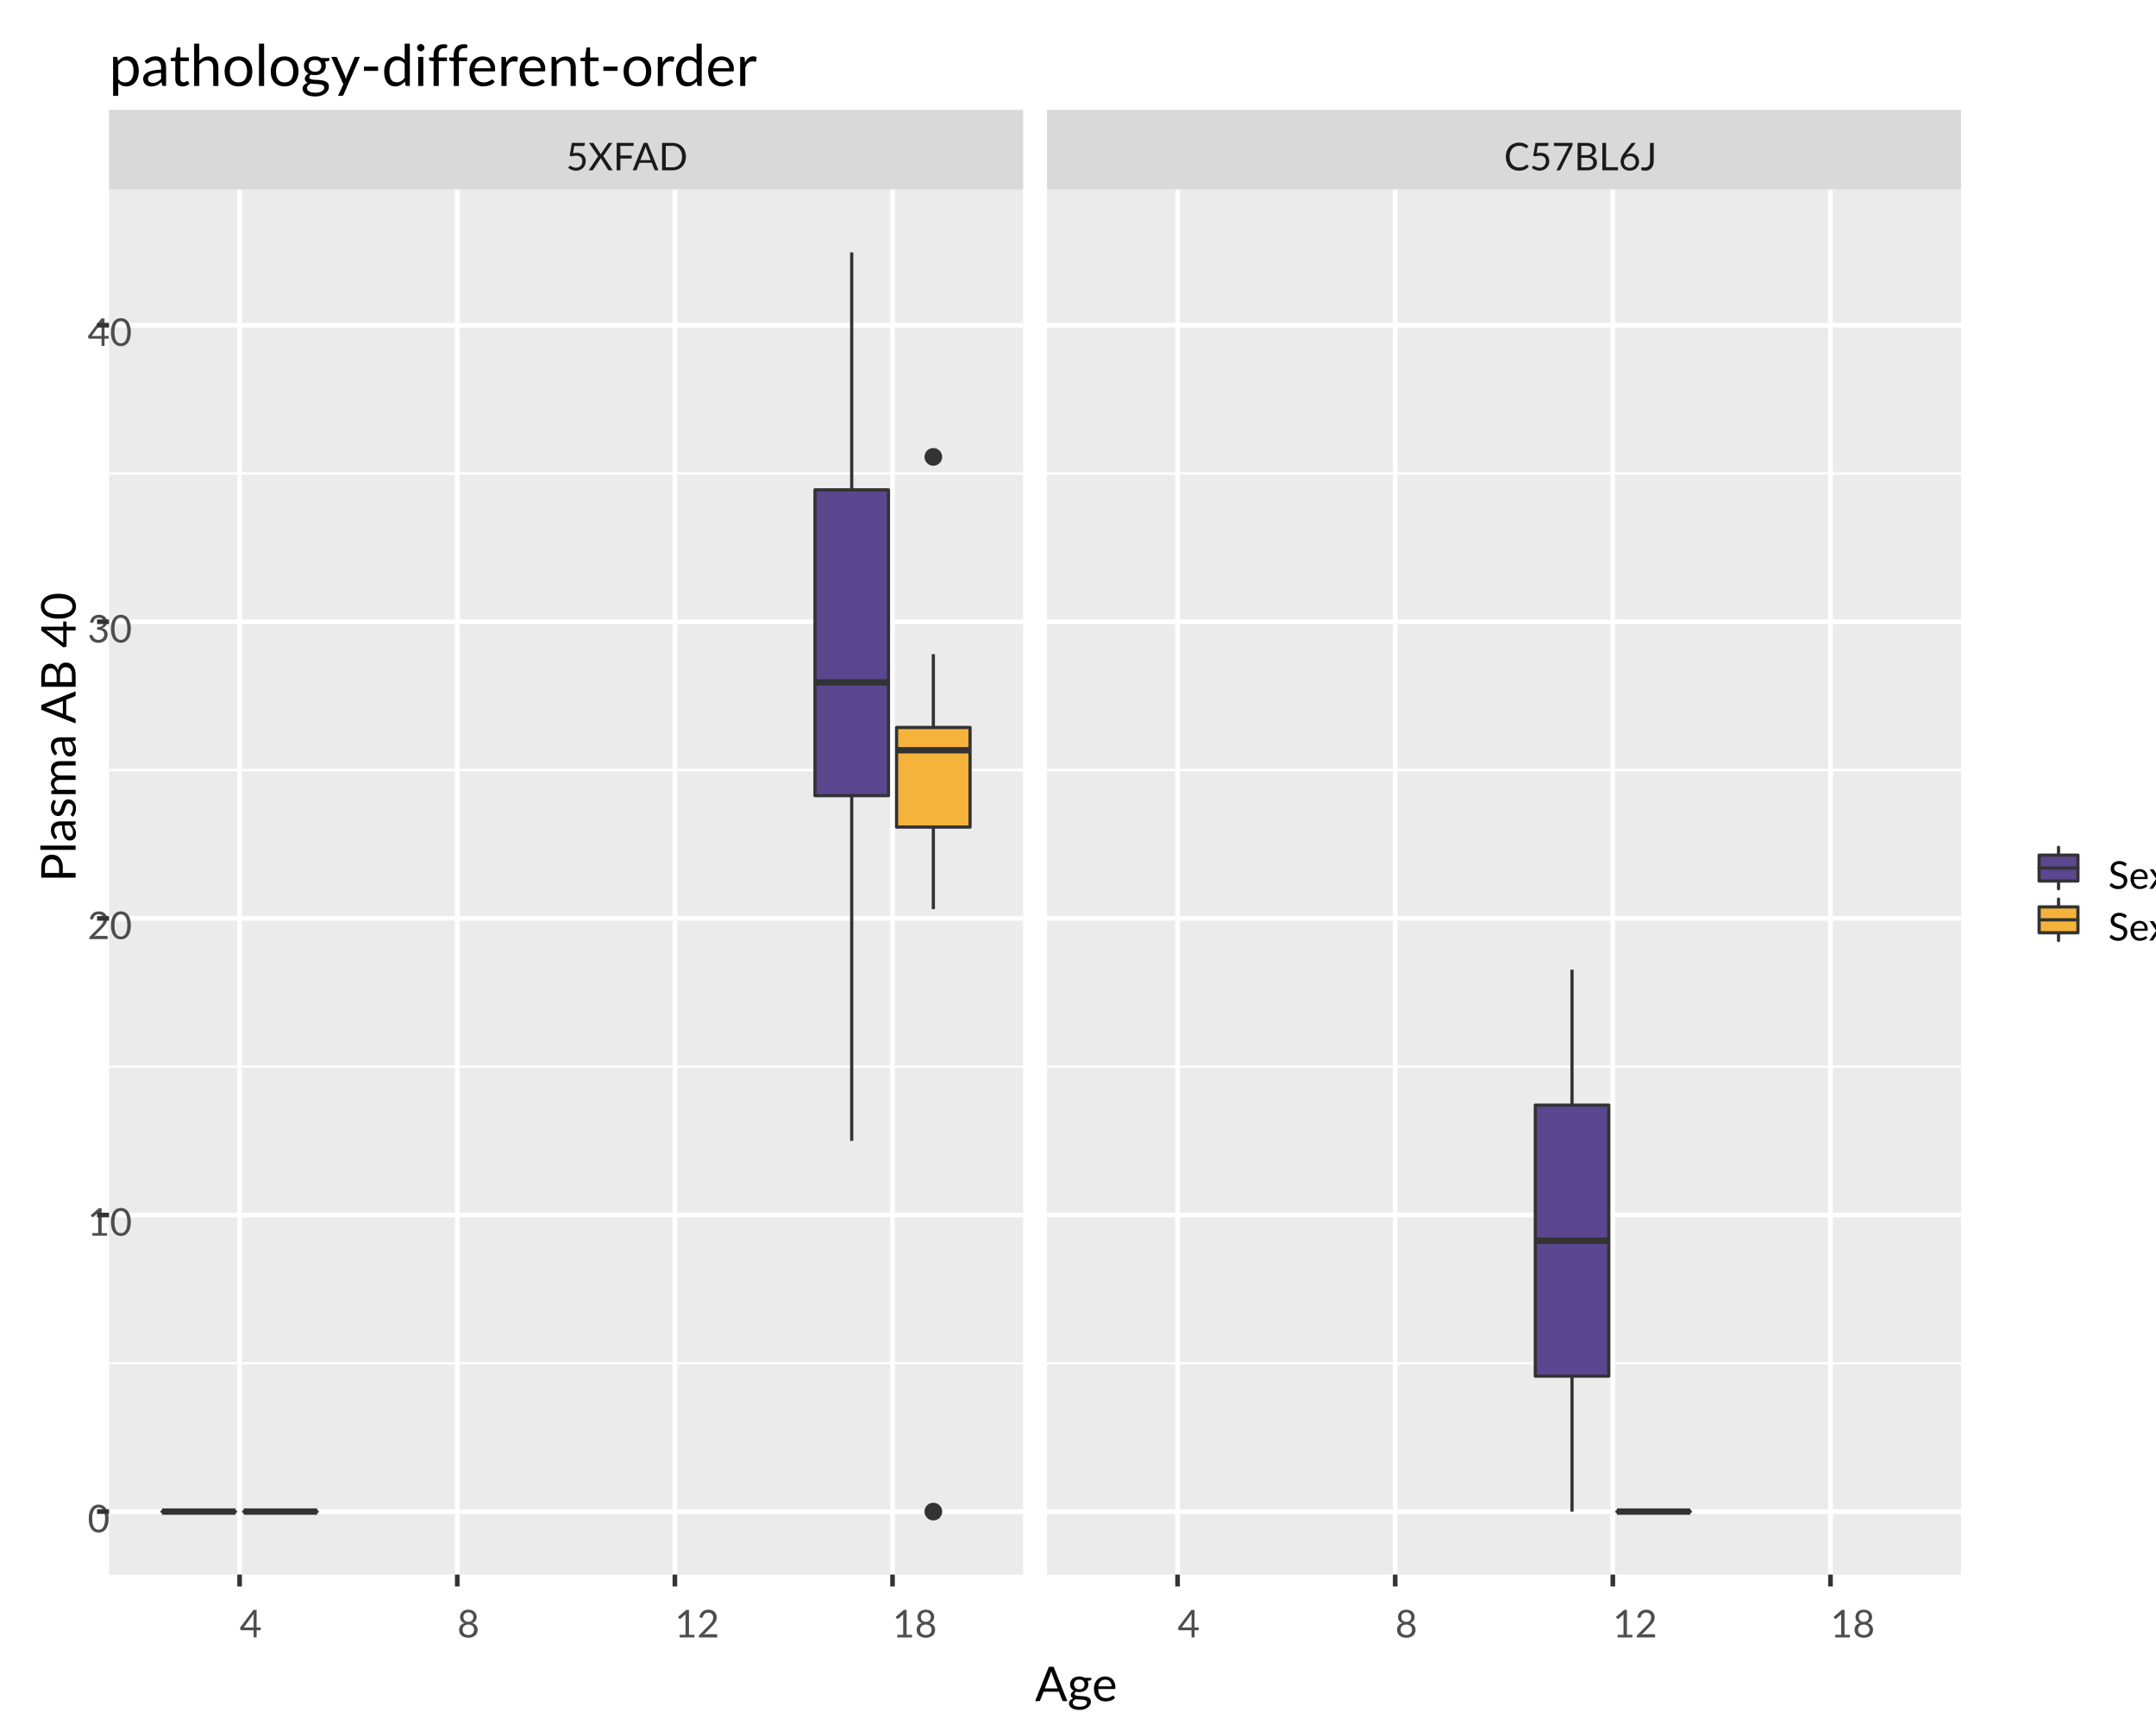
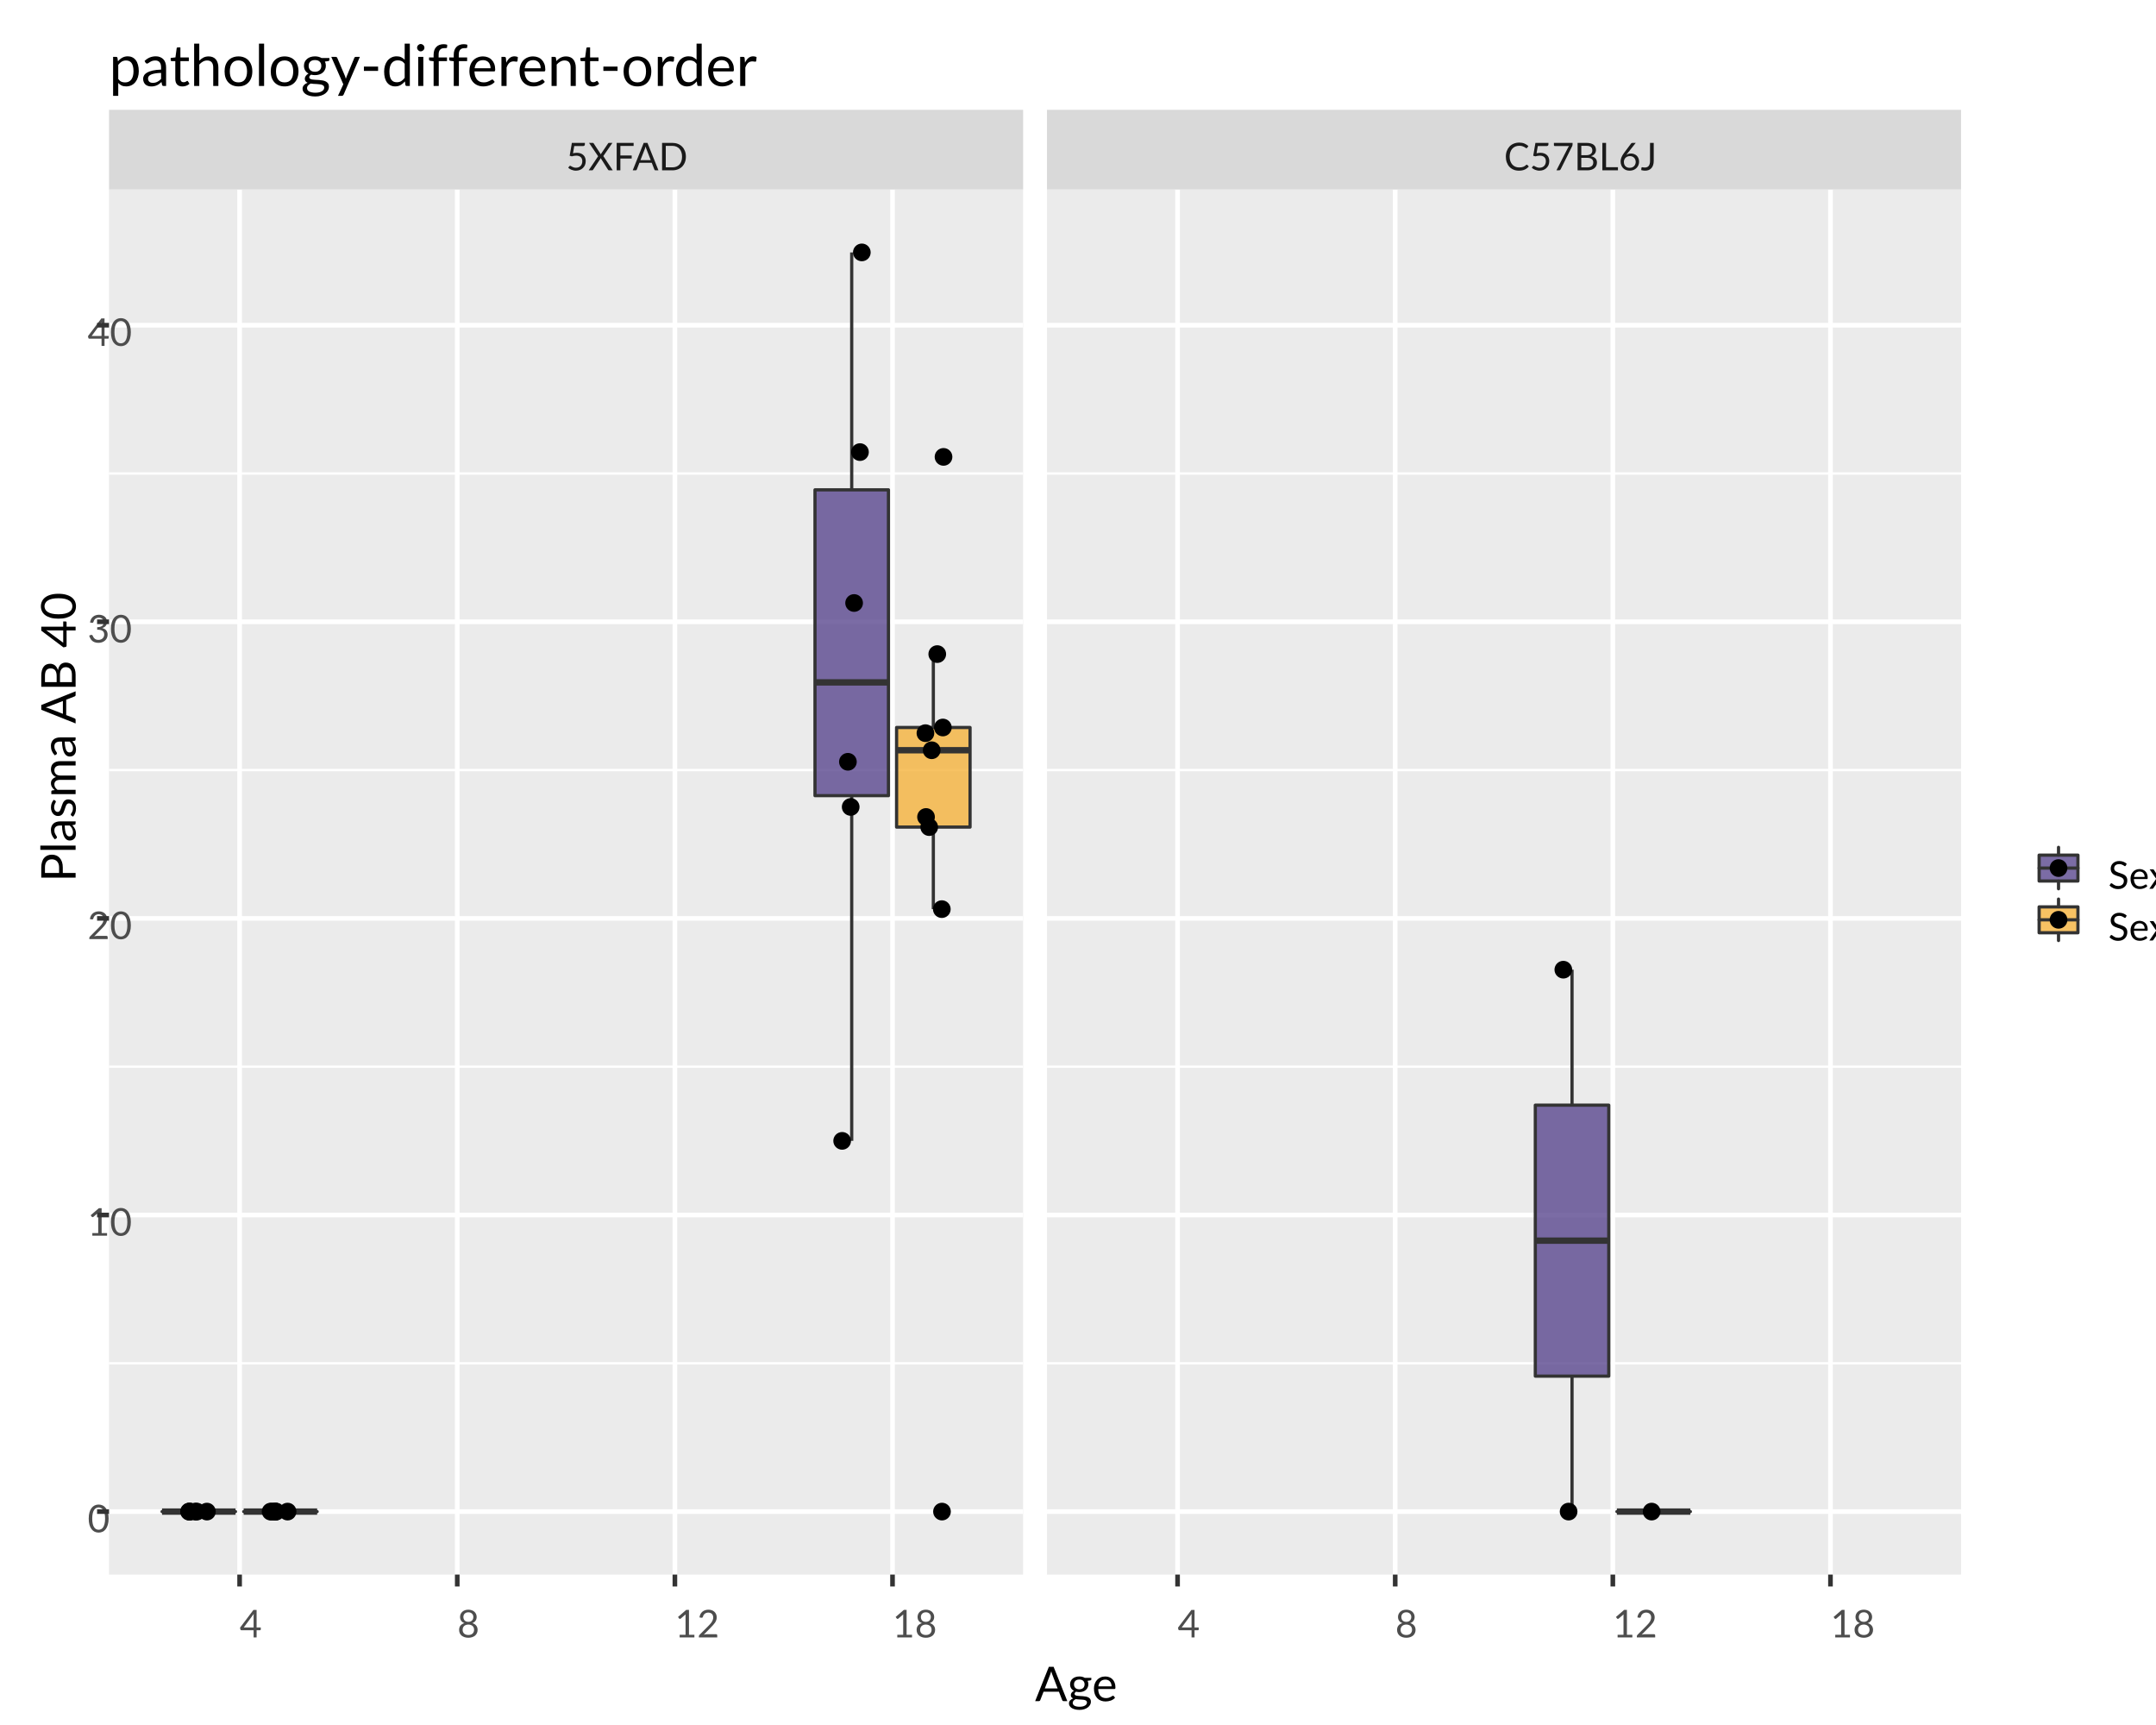
<svg xmlns="http://www.w3.org/2000/svg" viewBox="0 0 720.00 576.00">
  <defs>
    <style type="text/css">
    line, polyline, polygon, path, rect, circle {
      fill: none;
      stroke: #000000;
      stroke-linecap: round;
      stroke-linejoin: round;
      stroke-miterlimit: 10.00;
    }
  </style>
  </defs>
  <rect width="100%" height="100%" style="stroke: none; fill: #FFFFFF;" />
  <rect x="0.00" y="0.00" width="720.00" height="576.00" style="stroke-width: 1.55; stroke: #FFFFFF; fill: #FFFFFF;" />
  <defs>
    <clipPath id="cpMzYuNDF8MzQxLjY3fDUyNS43N3w2My4yNQ==">
      <rect x="36.41" y="63.25" width="305.26" height="462.52" />
    </clipPath>
  </defs>
  <rect x="36.41" y="63.25" width="305.26" height="462.52" style="stroke-width: 1.55; stroke: none; fill: #EBEBEB;" clip-path="url(#cpMzYuNDF8MzQxLjY3fDUyNS43N3w2My4yNQ==)" />
  <polyline points="36.41,455.22 341.67,455.22 " style="stroke-width: 0.78; stroke: #FFFFFF; stroke-linecap: butt;" clip-path="url(#cpMzYuNDF8MzQxLjY3fDUyNS43N3w2My4yNQ==)" />
  <polyline points="36.41,356.18 341.67,356.18 " style="stroke-width: 0.78; stroke: #FFFFFF; stroke-linecap: butt;" clip-path="url(#cpMzYuNDF8MzQxLjY3fDUyNS43N3w2My4yNQ==)" />
  <polyline points="36.41,257.14 341.67,257.14 " style="stroke-width: 0.78; stroke: #FFFFFF; stroke-linecap: butt;" clip-path="url(#cpMzYuNDF8MzQxLjY3fDUyNS43N3w2My4yNQ==)" />
  <polyline points="36.41,158.10 341.67,158.10 " style="stroke-width: 0.78; stroke: #FFFFFF; stroke-linecap: butt;" clip-path="url(#cpMzYuNDF8MzQxLjY3fDUyNS43N3w2My4yNQ==)" />
  <polyline points="36.41,504.74 341.67,504.74 " style="stroke-width: 1.55; stroke: #FFFFFF; stroke-linecap: butt;" clip-path="url(#cpMzYuNDF8MzQxLjY3fDUyNS43N3w2My4yNQ==)" />
  <polyline points="36.41,405.70 341.67,405.70 " style="stroke-width: 1.55; stroke: #FFFFFF; stroke-linecap: butt;" clip-path="url(#cpMzYuNDF8MzQxLjY3fDUyNS43N3w2My4yNQ==)" />
  <polyline points="36.41,306.66 341.67,306.66 " style="stroke-width: 1.55; stroke: #FFFFFF; stroke-linecap: butt;" clip-path="url(#cpMzYuNDF8MzQxLjY3fDUyNS43N3w2My4yNQ==)" />
  <polyline points="36.41,207.62 341.67,207.62 " style="stroke-width: 1.55; stroke: #FFFFFF; stroke-linecap: butt;" clip-path="url(#cpMzYuNDF8MzQxLjY3fDUyNS43N3w2My4yNQ==)" />
  <polyline points="36.41,108.58 341.67,108.58 " style="stroke-width: 1.55; stroke: #FFFFFF; stroke-linecap: butt;" clip-path="url(#cpMzYuNDF8MzQxLjY3fDUyNS43N3w2My4yNQ==)" />
  <polyline points="80.02,525.77 80.02,63.25 " style="stroke-width: 1.55; stroke: #FFFFFF; stroke-linecap: butt;" clip-path="url(#cpMzYuNDF8MzQxLjY3fDUyNS43N3w2My4yNQ==)" />
  <polyline points="152.70,525.77 152.70,63.25 " style="stroke-width: 1.55; stroke: #FFFFFF; stroke-linecap: butt;" clip-path="url(#cpMzYuNDF8MzQxLjY3fDUyNS43N3w2My4yNQ==)" />
  <polyline points="225.38,525.77 225.38,63.25 " style="stroke-width: 1.55; stroke: #FFFFFF; stroke-linecap: butt;" clip-path="url(#cpMzYuNDF8MzQxLjY3fDUyNS43N3w2My4yNQ==)" />
  <polyline points="298.06,525.77 298.06,63.25 " style="stroke-width: 1.55; stroke: #FFFFFF; stroke-linecap: butt;" clip-path="url(#cpMzYuNDF8MzQxLjY3fDUyNS43N3w2My4yNQ==)" />
  <line x1="66.39" y1="504.74" x2="66.39" y2="504.74" style="stroke-width: 1.07; stroke: #333333; stroke-linecap: butt;" clip-path="url(#cpMzYuNDF8MzQxLjY3fDUyNS43N3w2My4yNQ==)" />
  <line x1="66.39" y1="504.74" x2="66.39" y2="504.74" style="stroke-width: 1.07; stroke: #333333; stroke-linecap: butt;" clip-path="url(#cpMzYuNDF8MzQxLjY3fDUyNS43N3w2My4yNQ==)" />
-   <polygon points="54.12,504.74 54.12,504.74 78.65,504.74 78.65,504.74 54.12,504.74 " style="stroke-width: 1.07; stroke: #333333; fill: #5A478F;" clip-path="url(#cpMzYuNDF8MzQxLjY3fDUyNS43N3w2My4yNQ==)" />
+   <polygon points="54.12,504.74 54.12,504.74 78.65,504.74 78.65,504.74 54.12,504.74 " style="stroke-width: 1.07; stroke: #333333; fill: #5A478F; fill-opacity: 0.80;" clip-path="url(#cpMzYuNDF8MzQxLjY3fDUyNS43N3w2My4yNQ==)" />
  <line x1="54.12" y1="504.74" x2="78.65" y2="504.74" style="stroke-width: 2.13; stroke: #333333; stroke-linecap: butt;" clip-path="url(#cpMzYuNDF8MzQxLjY3fDUyNS43N3w2My4yNQ==)" />
  <line x1="93.64" y1="504.74" x2="93.64" y2="504.74" style="stroke-width: 1.07; stroke: #333333; stroke-linecap: butt;" clip-path="url(#cpMzYuNDF8MzQxLjY3fDUyNS43N3w2My4yNQ==)" />
  <line x1="93.64" y1="504.74" x2="93.64" y2="504.74" style="stroke-width: 1.07; stroke: #333333; stroke-linecap: butt;" clip-path="url(#cpMzYuNDF8MzQxLjY3fDUyNS43N3w2My4yNQ==)" />
-   <polygon points="81.38,504.74 81.38,504.74 105.91,504.74 105.91,504.74 81.38,504.74 " style="stroke-width: 1.07; stroke: #333333; fill: #F5B33C;" clip-path="url(#cpMzYuNDF8MzQxLjY3fDUyNS43N3w2My4yNQ==)" />
+   <polygon points="81.38,504.74 81.38,504.74 105.91,504.74 105.91,504.74 81.38,504.74 " style="stroke-width: 1.07; stroke: #333333; fill: #F5B33C; fill-opacity: 0.80;" clip-path="url(#cpMzYuNDF8MzQxLjY3fDUyNS43N3w2My4yNQ==)" />
  <line x1="81.38" y1="504.74" x2="105.91" y2="504.74" style="stroke-width: 2.13; stroke: #333333; stroke-linecap: butt;" clip-path="url(#cpMzYuNDF8MzQxLjY3fDUyNS43N3w2My4yNQ==)" />
  <line x1="284.43" y1="163.56" x2="284.43" y2="84.28" style="stroke-width: 1.07; stroke: #333333; stroke-linecap: butt;" clip-path="url(#cpMzYuNDF8MzQxLjY3fDUyNS43N3w2My4yNQ==)" />
  <line x1="284.43" y1="265.68" x2="284.43" y2="380.95" style="stroke-width: 1.07; stroke: #333333; stroke-linecap: butt;" clip-path="url(#cpMzYuNDF8MzQxLjY3fDUyNS43N3w2My4yNQ==)" />
-   <polygon points="272.17,163.56 272.17,265.68 296.70,265.68 296.70,163.56 272.17,163.56 " style="stroke-width: 1.07; stroke: #333333; fill: #5A478F;" clip-path="url(#cpMzYuNDF8MzQxLjY3fDUyNS43N3w2My4yNQ==)" />
+   <polygon points="272.17,163.56 272.17,265.68 296.70,265.68 296.70,163.56 272.17,163.56 " style="stroke-width: 1.07; stroke: #333333; fill: #5A478F; fill-opacity: 0.80;" clip-path="url(#cpMzYuNDF8MzQxLjY3fDUyNS43N3w2My4yNQ==)" />
  <line x1="272.17" y1="227.86" x2="296.70" y2="227.86" style="stroke-width: 2.13; stroke: #333333; stroke-linecap: butt;" clip-path="url(#cpMzYuNDF8MzQxLjY3fDUyNS43N3w2My4yNQ==)" />
-   <circle cx="311.69" cy="504.74" r="1.95pt" style="stroke-width: 0.71; stroke: #333333; fill: #333333;" clip-path="url(#cpMzYuNDF8MzQxLjY3fDUyNS43N3w2My4yNQ==)" />
-   <circle cx="311.69" cy="152.56" r="1.95pt" style="stroke-width: 0.71; stroke: #333333; fill: #333333;" clip-path="url(#cpMzYuNDF8MzQxLjY3fDUyNS43N3w2My4yNQ==)" />
  <line x1="311.69" y1="242.92" x2="311.69" y2="218.41" style="stroke-width: 1.07; stroke: #333333; stroke-linecap: butt;" clip-path="url(#cpMzYuNDF8MzQxLjY3fDUyNS43N3w2My4yNQ==)" />
  <line x1="311.69" y1="276.18" x2="311.69" y2="303.57" style="stroke-width: 1.07; stroke: #333333; stroke-linecap: butt;" clip-path="url(#cpMzYuNDF8MzQxLjY3fDUyNS43N3w2My4yNQ==)" />
-   <polygon points="299.42,242.92 299.42,276.18 323.95,276.18 323.95,242.92 299.42,242.92 " style="stroke-width: 1.07; stroke: #333333; fill: #F5B33C;" clip-path="url(#cpMzYuNDF8MzQxLjY3fDUyNS43N3w2My4yNQ==)" />
+   <polygon points="299.42,242.92 299.42,276.18 323.95,276.18 323.95,242.92 299.42,242.92 " style="stroke-width: 1.07; stroke: #333333; fill: #F5B33C; fill-opacity: 0.80;" clip-path="url(#cpMzYuNDF8MzQxLjY3fDUyNS43N3w2My4yNQ==)" />
  <line x1="299.42" y1="250.52" x2="323.95" y2="250.52" style="stroke-width: 2.13; stroke: #333333; stroke-linecap: butt;" clip-path="url(#cpMzYuNDF8MzQxLjY3fDUyNS43N3w2My4yNQ==)" />
+   <circle cx="65.25" cy="504.74" r="1.95pt" style="stroke-width: 0.71; fill: #000000;" clip-path="url(#cpMzYuNDF8MzQxLjY3fDUyNS43N3w2My4yNQ==)" />
+   <circle cx="63.49" cy="504.74" r="1.95pt" style="stroke-width: 0.71; fill: #000000;" clip-path="url(#cpMzYuNDF8MzQxLjY3fDUyNS43N3w2My4yNQ==)" />
+   <circle cx="65.72" cy="504.74" r="1.95pt" style="stroke-width: 0.71; fill: #000000;" clip-path="url(#cpMzYuNDF8MzQxLjY3fDUyNS43N3w2My4yNQ==)" />
+   <circle cx="69.10" cy="504.74" r="1.95pt" style="stroke-width: 0.71; fill: #000000;" clip-path="url(#cpMzYuNDF8MzQxLjY3fDUyNS43N3w2My4yNQ==)" />
+   <circle cx="63.23" cy="504.74" r="1.95pt" style="stroke-width: 0.71; fill: #000000;" clip-path="url(#cpMzYuNDF8MzQxLjY3fDUyNS43N3w2My4yNQ==)" />
+   <circle cx="63.14" cy="504.74" r="1.95pt" style="stroke-width: 0.71; fill: #000000;" clip-path="url(#cpMzYuNDF8MzQxLjY3fDUyNS43N3w2My4yNQ==)" />
+   <circle cx="96.04" cy="504.74" r="1.95pt" style="stroke-width: 0.71; fill: #000000;" clip-path="url(#cpMzYuNDF8MzQxLjY3fDUyNS43N3w2My4yNQ==)" />
+   <circle cx="92.20" cy="504.74" r="1.95pt" style="stroke-width: 0.71; fill: #000000;" clip-path="url(#cpMzYuNDF8MzQxLjY3fDUyNS43N3w2My4yNQ==)" />
+   <circle cx="91.94" cy="504.74" r="1.95pt" style="stroke-width: 0.71; fill: #000000;" clip-path="url(#cpMzYuNDF8MzQxLjY3fDUyNS43N3w2My4yNQ==)" />
+   <circle cx="90.78" cy="504.74" r="1.95pt" style="stroke-width: 0.71; fill: #000000;" clip-path="url(#cpMzYuNDF8MzQxLjY3fDUyNS43N3w2My4yNQ==)" />
+   <circle cx="91.89" cy="504.74" r="1.95pt" style="stroke-width: 0.71; fill: #000000;" clip-path="url(#cpMzYuNDF8MzQxLjY3fDUyNS43N3w2My4yNQ==)" />
+   <circle cx="90.37" cy="504.74" r="1.95pt" style="stroke-width: 0.71; fill: #000000;" clip-path="url(#cpMzYuNDF8MzQxLjY3fDUyNS43N3w2My4yNQ==)" />
+   <circle cx="310.31" cy="276.18" r="1.95pt" style="stroke-width: 0.71; fill: #000000;" clip-path="url(#cpMzYuNDF8MzQxLjY3fDUyNS43N3w2My4yNQ==)" />
+   <circle cx="314.58" cy="504.74" r="1.95pt" style="stroke-width: 0.71; fill: #000000;" clip-path="url(#cpMzYuNDF8MzQxLjY3fDUyNS43N3w2My4yNQ==)" />
+   <circle cx="314.87" cy="242.92" r="1.95pt" style="stroke-width: 0.71; fill: #000000;" clip-path="url(#cpMzYuNDF8MzQxLjY3fDUyNS43N3w2My4yNQ==)" />
+   <circle cx="311.14" cy="250.52" r="1.95pt" style="stroke-width: 0.71; fill: #000000;" clip-path="url(#cpMzYuNDF8MzQxLjY3fDUyNS43N3w2My4yNQ==)" />
+   <circle cx="309.25" cy="272.80" r="1.95pt" style="stroke-width: 0.71; fill: #000000;" clip-path="url(#cpMzYuNDF8MzQxLjY3fDUyNS43N3w2My4yNQ==)" />
+   <circle cx="309.05" cy="244.81" r="1.95pt" style="stroke-width: 0.71; fill: #000000;" clip-path="url(#cpMzYuNDF8MzQxLjY3fDUyNS43N3w2My4yNQ==)" />
+   <circle cx="314.52" cy="303.57" r="1.95pt" style="stroke-width: 0.71; fill: #000000;" clip-path="url(#cpMzYuNDF8MzQxLjY3fDUyNS43N3w2My4yNQ==)" />
+   <circle cx="313.00" cy="218.41" r="1.95pt" style="stroke-width: 0.71; fill: #000000;" clip-path="url(#cpMzYuNDF8MzQxLjY3fDUyNS43N3w2My4yNQ==)" />
+   <circle cx="315.09" cy="152.56" r="1.95pt" style="stroke-width: 0.71; fill: #000000;" clip-path="url(#cpMzYuNDF8MzQxLjY3fDUyNS43N3w2My4yNQ==)" />
+   <circle cx="285.23" cy="201.35" r="1.95pt" style="stroke-width: 0.71; fill: #000000;" clip-path="url(#cpMzYuNDF8MzQxLjY3fDUyNS43N3w2My4yNQ==)" />
+   <circle cx="284.09" cy="269.45" r="1.95pt" style="stroke-width: 0.71; fill: #000000;" clip-path="url(#cpMzYuNDF8MzQxLjY3fDUyNS43N3w2My4yNQ==)" />
+   <circle cx="287.19" cy="150.96" r="1.95pt" style="stroke-width: 0.71; fill: #000000;" clip-path="url(#cpMzYuNDF8MzQxLjY3fDUyNS43N3w2My4yNQ==)" />
+   <circle cx="283.16" cy="254.37" r="1.95pt" style="stroke-width: 0.71; fill: #000000;" clip-path="url(#cpMzYuNDF8MzQxLjY3fDUyNS43N3w2My4yNQ==)" />
+   <circle cx="281.24" cy="380.95" r="1.95pt" style="stroke-width: 0.71; fill: #000000;" clip-path="url(#cpMzYuNDF8MzQxLjY3fDUyNS43N3w2My4yNQ==)" />
+   <circle cx="287.81" cy="84.28" r="1.95pt" style="stroke-width: 0.71; fill: #000000;" clip-path="url(#cpMzYuNDF8MzQxLjY3fDUyNS43N3w2My4yNQ==)" />
  <defs>
    <clipPath id="cpMC4wMHw3MjAuMDB8NTc2LjAwfDAuMDA=">
      <rect x="0.00" y="0.00" width="720.00" height="576.00" />
    </clipPath>
  </defs>
  <defs>
    <clipPath id="cpMzQ5LjY0fDY1NC45MHw1MjUuNzd8NjMuMjU=">
      <rect x="349.64" y="63.25" width="305.26" height="462.52" />
    </clipPath>
  </defs>
  <rect x="349.64" y="63.25" width="305.26" height="462.52" style="stroke-width: 1.55; stroke: none; fill: #EBEBEB;" clip-path="url(#cpMzQ5LjY0fDY1NC45MHw1MjUuNzd8NjMuMjU=)" />
  <polyline points="349.64,455.22 654.90,455.22 " style="stroke-width: 0.78; stroke: #FFFFFF; stroke-linecap: butt;" clip-path="url(#cpMzQ5LjY0fDY1NC45MHw1MjUuNzd8NjMuMjU=)" />
  <polyline points="349.64,356.18 654.90,356.18 " style="stroke-width: 0.78; stroke: #FFFFFF; stroke-linecap: butt;" clip-path="url(#cpMzQ5LjY0fDY1NC45MHw1MjUuNzd8NjMuMjU=)" />
  <polyline points="349.64,257.14 654.90,257.14 " style="stroke-width: 0.78; stroke: #FFFFFF; stroke-linecap: butt;" clip-path="url(#cpMzQ5LjY0fDY1NC45MHw1MjUuNzd8NjMuMjU=)" />
  <polyline points="349.64,158.10 654.90,158.10 " style="stroke-width: 0.78; stroke: #FFFFFF; stroke-linecap: butt;" clip-path="url(#cpMzQ5LjY0fDY1NC45MHw1MjUuNzd8NjMuMjU=)" />
  <polyline points="349.64,504.74 654.90,504.74 " style="stroke-width: 1.55; stroke: #FFFFFF; stroke-linecap: butt;" clip-path="url(#cpMzQ5LjY0fDY1NC45MHw1MjUuNzd8NjMuMjU=)" />
  <polyline points="349.64,405.70 654.90,405.70 " style="stroke-width: 1.55; stroke: #FFFFFF; stroke-linecap: butt;" clip-path="url(#cpMzQ5LjY0fDY1NC45MHw1MjUuNzd8NjMuMjU=)" />
  <polyline points="349.64,306.66 654.90,306.66 " style="stroke-width: 1.55; stroke: #FFFFFF; stroke-linecap: butt;" clip-path="url(#cpMzQ5LjY0fDY1NC45MHw1MjUuNzd8NjMuMjU=)" />
  <polyline points="349.64,207.62 654.90,207.62 " style="stroke-width: 1.55; stroke: #FFFFFF; stroke-linecap: butt;" clip-path="url(#cpMzQ5LjY0fDY1NC45MHw1MjUuNzd8NjMuMjU=)" />
  <polyline points="349.64,108.58 654.90,108.58 " style="stroke-width: 1.55; stroke: #FFFFFF; stroke-linecap: butt;" clip-path="url(#cpMzQ5LjY0fDY1NC45MHw1MjUuNzd8NjMuMjU=)" />
  <polyline points="393.25,525.77 393.25,63.25 " style="stroke-width: 1.55; stroke: #FFFFFF; stroke-linecap: butt;" clip-path="url(#cpMzQ5LjY0fDY1NC45MHw1MjUuNzd8NjMuMjU=)" />
  <polyline points="465.93,525.77 465.93,63.25 " style="stroke-width: 1.55; stroke: #FFFFFF; stroke-linecap: butt;" clip-path="url(#cpMzQ5LjY0fDY1NC45MHw1MjUuNzd8NjMuMjU=)" />
  <polyline points="538.61,525.77 538.61,63.25 " style="stroke-width: 1.55; stroke: #FFFFFF; stroke-linecap: butt;" clip-path="url(#cpMzQ5LjY0fDY1NC45MHw1MjUuNzd8NjMuMjU=)" />
  <polyline points="611.29,525.77 611.29,63.25 " style="stroke-width: 1.55; stroke: #FFFFFF; stroke-linecap: butt;" clip-path="url(#cpMzQ5LjY0fDY1NC45MHw1MjUuNzd8NjMuMjU=)" />
  <line x1="524.98" y1="369.03" x2="524.98" y2="323.79" style="stroke-width: 1.07; stroke: #333333; stroke-linecap: butt;" clip-path="url(#cpMzQ5LjY0fDY1NC45MHw1MjUuNzd8NjMuMjU=)" />
  <line x1="524.98" y1="459.51" x2="524.98" y2="504.74" style="stroke-width: 1.07; stroke: #333333; stroke-linecap: butt;" clip-path="url(#cpMzQ5LjY0fDY1NC45MHw1MjUuNzd8NjMuMjU=)" />
-   <polygon points="512.72,369.03 512.72,459.51 537.25,459.51 537.25,369.03 512.72,369.03 " style="stroke-width: 1.07; stroke: #333333; fill: #5A478F;" clip-path="url(#cpMzQ5LjY0fDY1NC45MHw1MjUuNzd8NjMuMjU=)" />
+   <polygon points="512.72,369.03 512.72,459.51 537.25,459.51 537.25,369.03 512.72,369.03 " style="stroke-width: 1.07; stroke: #333333; fill: #5A478F; fill-opacity: 0.80;" clip-path="url(#cpMzQ5LjY0fDY1NC45MHw1MjUuNzd8NjMuMjU=)" />
  <line x1="512.72" y1="414.27" x2="537.25" y2="414.27" style="stroke-width: 2.13; stroke: #333333; stroke-linecap: butt;" clip-path="url(#cpMzQ5LjY0fDY1NC45MHw1MjUuNzd8NjMuMjU=)" />
  <line x1="552.24" y1="504.74" x2="552.24" y2="504.74" style="stroke-width: 1.07; stroke: #333333; stroke-linecap: butt;" clip-path="url(#cpMzQ5LjY0fDY1NC45MHw1MjUuNzd8NjMuMjU=)" />
  <line x1="552.24" y1="504.74" x2="552.24" y2="504.74" style="stroke-width: 1.07; stroke: #333333; stroke-linecap: butt;" clip-path="url(#cpMzQ5LjY0fDY1NC45MHw1MjUuNzd8NjMuMjU=)" />
-   <polygon points="539.97,504.74 539.97,504.74 564.50,504.74 564.50,504.74 539.97,504.74 " style="stroke-width: 1.07; stroke: #333333; fill: #F5B33C;" clip-path="url(#cpMzQ5LjY0fDY1NC45MHw1MjUuNzd8NjMuMjU=)" />
+   <polygon points="539.97,504.74 539.97,504.74 564.50,504.74 564.50,504.74 539.97,504.74 " style="stroke-width: 1.07; stroke: #333333; fill: #F5B33C; fill-opacity: 0.80;" clip-path="url(#cpMzQ5LjY0fDY1NC45MHw1MjUuNzd8NjMuMjU=)" />
  <line x1="539.97" y1="504.74" x2="564.50" y2="504.74" style="stroke-width: 2.13; stroke: #333333; stroke-linecap: butt;" clip-path="url(#cpMzQ5LjY0fDY1NC45MHw1MjUuNzd8NjMuMjU=)" />
+   <circle cx="523.84" cy="504.74" r="1.95pt" style="stroke-width: 0.71; fill: #000000;" clip-path="url(#cpMzQ5LjY0fDY1NC45MHw1MjUuNzd8NjMuMjU=)" />
+   <circle cx="522.08" cy="323.79" r="1.95pt" style="stroke-width: 0.71; fill: #000000;" clip-path="url(#cpMzQ5LjY0fDY1NC45MHw1MjUuNzd8NjMuMjU=)" />
+   <circle cx="551.57" cy="504.74" r="1.95pt" style="stroke-width: 0.71; fill: #000000;" clip-path="url(#cpMzQ5LjY0fDY1NC45MHw1MjUuNzd8NjMuMjU=)" />
  <defs>
    <clipPath id="cpMC4wMHw3MjAuMDB8NTc2LjAwfDAuMDA=">
      <rect x="0.00" y="0.00" width="720.00" height="576.00" />
    </clipPath>
  </defs>
  <defs>
    <clipPath id="cpMzYuNDF8MzQxLjY3fDYzLjI1fDM2LjY4">
      <rect x="36.41" y="36.68" width="305.26" height="26.58" />
    </clipPath>
  </defs>
  <rect x="36.41" y="36.68" width="305.26" height="26.58" style="stroke-width: 1.55; stroke: none; fill: #D9D9D9;" clip-path="url(#cpMzYuNDF8MzQxLjY3fDYzLjI1fDM2LjY4)" />
  <g clip-path="url(#cpMzYuNDF8MzQxLjY3fDYzLjI1fDM2LjY4)">
    <text x="189.04" y="56.88" style="font-size: 12.80px; fill: #1A1A1A; font-family: Lato;" textLength="0.00px" lengthAdjust="spacingAndGlyphs">5XFAD</text>
  </g>
  <defs>
    <clipPath id="cpMC4wMHw3MjAuMDB8NTc2LjAwfDAuMDA=">
      <rect x="0.00" y="0.00" width="720.00" height="576.00" />
    </clipPath>
  </defs>
  <defs>
    <clipPath id="cpMzQ5LjY0fDY1NC45MHw2My4yNXwzNi42OA==">
      <rect x="349.64" y="36.68" width="305.26" height="26.58" />
    </clipPath>
  </defs>
  <rect x="349.64" y="36.68" width="305.26" height="26.58" style="stroke-width: 1.55; stroke: none; fill: #D9D9D9;" clip-path="url(#cpMzQ5LjY0fDY1NC45MHw2My4yNXwzNi42OA==)" />
  <g clip-path="url(#cpMzQ5LjY0fDY1NC45MHw2My4yNXwzNi42OA==)">
    <text x="502.27" y="56.88" style="font-size: 12.80px; fill: #1A1A1A; font-family: Lato;" textLength="0.00px" lengthAdjust="spacingAndGlyphs">C57BL6J</text>
  </g>
  <defs>
    <clipPath id="cpMC4wMHw3MjAuMDB8NTc2LjAwfDAuMDA=">
      <rect x="0.00" y="0.00" width="720.00" height="576.00" />
    </clipPath>
  </defs>
  <polyline points="80.02,529.75 80.02,525.77 " style="stroke-width: 1.55; stroke: #333333; stroke-linecap: butt;" clip-path="url(#cpMC4wMHw3MjAuMDB8NTc2LjAwfDAuMDA=)" />
  <polyline points="152.70,529.75 152.70,525.77 " style="stroke-width: 1.55; stroke: #333333; stroke-linecap: butt;" clip-path="url(#cpMC4wMHw3MjAuMDB8NTc2LjAwfDAuMDA=)" />
  <polyline points="225.38,529.75 225.38,525.77 " style="stroke-width: 1.55; stroke: #333333; stroke-linecap: butt;" clip-path="url(#cpMC4wMHw3MjAuMDB8NTc2LjAwfDAuMDA=)" />
  <polyline points="298.06,529.75 298.06,525.77 " style="stroke-width: 1.55; stroke: #333333; stroke-linecap: butt;" clip-path="url(#cpMC4wMHw3MjAuMDB8NTc2LjAwfDAuMDA=)" />
  <g clip-path="url(#cpMC4wMHw3MjAuMDB8NTc2LjAwfDAuMDA=)">
    <text x="80.02" y="546.76" style="font-size: 12.80px; fill: #4D4D4D; font-family: Lato;" textLength="0.00px" lengthAdjust="spacingAndGlyphs">4</text>
  </g>
  <g clip-path="url(#cpMC4wMHw3MjAuMDB8NTc2LjAwfDAuMDA=)">
    <text x="152.70" y="546.76" style="font-size: 12.80px; fill: #4D4D4D; font-family: Lato;" textLength="0.00px" lengthAdjust="spacingAndGlyphs">8</text>
  </g>
  <g clip-path="url(#cpMC4wMHw3MjAuMDB8NTc2LjAwfDAuMDA=)">
    <text x="225.38" y="546.76" style="font-size: 12.80px; fill: #4D4D4D; font-family: Lato;" textLength="0.00px" lengthAdjust="spacingAndGlyphs">12</text>
  </g>
  <g clip-path="url(#cpMC4wMHw3MjAuMDB8NTc2LjAwfDAuMDA=)">
    <text x="298.06" y="546.76" style="font-size: 12.80px; fill: #4D4D4D; font-family: Lato;" textLength="0.00px" lengthAdjust="spacingAndGlyphs">18</text>
  </g>
  <polyline points="393.25,529.75 393.25,525.77 " style="stroke-width: 1.55; stroke: #333333; stroke-linecap: butt;" clip-path="url(#cpMC4wMHw3MjAuMDB8NTc2LjAwfDAuMDA=)" />
  <polyline points="465.93,529.75 465.93,525.77 " style="stroke-width: 1.55; stroke: #333333; stroke-linecap: butt;" clip-path="url(#cpMC4wMHw3MjAuMDB8NTc2LjAwfDAuMDA=)" />
  <polyline points="538.61,529.75 538.61,525.77 " style="stroke-width: 1.55; stroke: #333333; stroke-linecap: butt;" clip-path="url(#cpMC4wMHw3MjAuMDB8NTc2LjAwfDAuMDA=)" />
  <polyline points="611.29,529.75 611.29,525.77 " style="stroke-width: 1.55; stroke: #333333; stroke-linecap: butt;" clip-path="url(#cpMC4wMHw3MjAuMDB8NTc2LjAwfDAuMDA=)" />
  <g clip-path="url(#cpMC4wMHw3MjAuMDB8NTc2LjAwfDAuMDA=)">
    <text x="393.25" y="546.76" style="font-size: 12.80px; fill: #4D4D4D; font-family: Lato;" textLength="0.00px" lengthAdjust="spacingAndGlyphs">4</text>
  </g>
  <g clip-path="url(#cpMC4wMHw3MjAuMDB8NTc2LjAwfDAuMDA=)">
    <text x="465.93" y="546.76" style="font-size: 12.80px; fill: #4D4D4D; font-family: Lato;" textLength="0.00px" lengthAdjust="spacingAndGlyphs">8</text>
  </g>
  <g clip-path="url(#cpMC4wMHw3MjAuMDB8NTc2LjAwfDAuMDA=)">
    <text x="538.61" y="546.76" style="font-size: 12.80px; fill: #4D4D4D; font-family: Lato;" textLength="0.00px" lengthAdjust="spacingAndGlyphs">12</text>
  </g>
  <g clip-path="url(#cpMC4wMHw3MjAuMDB8NTc2LjAwfDAuMDA=)">
    <text x="611.29" y="546.76" style="font-size: 12.80px; fill: #4D4D4D; font-family: Lato;" textLength="0.00px" lengthAdjust="spacingAndGlyphs">18</text>
  </g>
  <g clip-path="url(#cpMC4wMHw3MjAuMDB8NTc2LjAwfDAuMDA=)">
    <text x="29.24" y="511.66" style="font-size: 12.80px; fill: #4D4D4D; font-family: Lato;" textLength="0.00px" lengthAdjust="spacingAndGlyphs">0</text>
  </g>
  <g clip-path="url(#cpMC4wMHw3MjAuMDB8NTc2LjAwfDAuMDA=)">
    <text x="29.24" y="412.62" style="font-size: 12.80px; fill: #4D4D4D; font-family: Lato;" textLength="0.00px" lengthAdjust="spacingAndGlyphs">10</text>
  </g>
  <g clip-path="url(#cpMC4wMHw3MjAuMDB8NTc2LjAwfDAuMDA=)">
    <text x="29.24" y="313.58" style="font-size: 12.80px; fill: #4D4D4D; font-family: Lato;" textLength="0.00px" lengthAdjust="spacingAndGlyphs">20</text>
  </g>
  <g clip-path="url(#cpMC4wMHw3MjAuMDB8NTc2LjAwfDAuMDA=)">
    <text x="29.24" y="214.54" style="font-size: 12.80px; fill: #4D4D4D; font-family: Lato;" textLength="0.00px" lengthAdjust="spacingAndGlyphs">30</text>
  </g>
  <g clip-path="url(#cpMC4wMHw3MjAuMDB8NTc2LjAwfDAuMDA=)">
    <text x="29.24" y="115.50" style="font-size: 12.80px; fill: #4D4D4D; font-family: Lato;" textLength="0.00px" lengthAdjust="spacingAndGlyphs">40</text>
  </g>
  <polyline points="32.42,504.74 36.41,504.74 " style="stroke-width: 1.55; stroke: #333333; stroke-linecap: butt;" clip-path="url(#cpMC4wMHw3MjAuMDB8NTc2LjAwfDAuMDA=)" />
  <polyline points="32.42,405.70 36.41,405.70 " style="stroke-width: 1.55; stroke: #333333; stroke-linecap: butt;" clip-path="url(#cpMC4wMHw3MjAuMDB8NTc2LjAwfDAuMDA=)" />
  <polyline points="32.42,306.66 36.41,306.66 " style="stroke-width: 1.55; stroke: #333333; stroke-linecap: butt;" clip-path="url(#cpMC4wMHw3MjAuMDB8NTc2LjAwfDAuMDA=)" />
  <polyline points="32.42,207.62 36.41,207.62 " style="stroke-width: 1.55; stroke: #333333; stroke-linecap: butt;" clip-path="url(#cpMC4wMHw3MjAuMDB8NTc2LjAwfDAuMDA=)" />
  <polyline points="32.42,108.58 36.41,108.58 " style="stroke-width: 1.55; stroke: #333333; stroke-linecap: butt;" clip-path="url(#cpMC4wMHw3MjAuMDB8NTc2LjAwfDAuMDA=)" />
  <g clip-path="url(#cpMC4wMHw3MjAuMDB8NTc2LjAwfDAuMDA=)">
    <text x="345.65" y="568.03" style="font-size: 16.00px; font-family: Lato;" textLength="0.00px" lengthAdjust="spacingAndGlyphs">Age</text>
  </g>
  <g clip-path="url(#cpMC4wMHw3MjAuMDB8NTc2LjAwfDAuMDA=)">
    <text transform="translate(25.25,294.51) rotate(-90)" style="font-size: 16.00px; font-family: Lato;" textLength="0.00px" lengthAdjust="spacingAndGlyphs">Plasma AB 40</text>
  </g>
  <rect x="670.84" y="265.27" width="41.19" height="58.47" style="stroke-width: 1.55; stroke: none; fill: #FFFFFF;" clip-path="url(#cpMC4wMHw3MjAuMDB8NTc2LjAwfDAuMDA=)" />
  <polyline points="687.45,296.77 687.45,294.18 " style="stroke-width: 1.07; stroke: #333333;" clip-path="url(#cpMC4wMHw3MjAuMDB8NTc2LjAwfDAuMDA=)" />
  <polyline points="687.45,285.54 687.45,282.94 " style="stroke-width: 1.07; stroke: #333333;" clip-path="url(#cpMC4wMHw3MjAuMDB8NTc2LjAwfDAuMDA=)" />
-   <rect x="680.97" y="285.54" width="12.96" height="8.64" style="stroke-width: 1.07; stroke: #333333; fill: #5A478F;" clip-path="url(#cpMC4wMHw3MjAuMDB8NTc2LjAwfDAuMDA=)" />
+   <rect x="680.97" y="285.54" width="12.96" height="8.64" style="stroke-width: 1.07; stroke: #333333; fill: #5A478F; fill-opacity: 0.80;" clip-path="url(#cpMC4wMHw3MjAuMDB8NTc2LjAwfDAuMDA=)" />
  <polyline points="680.97,289.86 693.93,289.86 " style="stroke-width: 1.07; stroke: #333333;" clip-path="url(#cpMC4wMHw3MjAuMDB8NTc2LjAwfDAuMDA=)" />
+   <circle cx="687.45" cy="289.86" r="1.95pt" style="stroke-width: 0.71; fill: #000000;" clip-path="url(#cpMC4wMHw3MjAuMDB8NTc2LjAwfDAuMDA=)" />
  <polyline points="687.45,314.05 687.45,311.46 " style="stroke-width: 1.07; stroke: #333333;" clip-path="url(#cpMC4wMHw3MjAuMDB8NTc2LjAwfDAuMDA=)" />
  <polyline points="687.45,302.82 687.45,300.22 " style="stroke-width: 1.07; stroke: #333333;" clip-path="url(#cpMC4wMHw3MjAuMDB8NTc2LjAwfDAuMDA=)" />
-   <rect x="680.97" y="302.82" width="12.96" height="8.64" style="stroke-width: 1.07; stroke: #333333; fill: #F5B33C;" clip-path="url(#cpMC4wMHw3MjAuMDB8NTc2LjAwfDAuMDA=)" />
+   <rect x="680.97" y="302.82" width="12.96" height="8.64" style="stroke-width: 1.07; stroke: #333333; fill: #F5B33C; fill-opacity: 0.80;" clip-path="url(#cpMC4wMHw3MjAuMDB8NTc2LjAwfDAuMDA=)" />
  <polyline points="680.97,307.14 693.93,307.14 " style="stroke-width: 1.07; stroke: #333333;" clip-path="url(#cpMC4wMHw3MjAuMDB8NTc2LjAwfDAuMDA=)" />
+   <circle cx="687.45" cy="307.14" r="1.95pt" style="stroke-width: 0.71; fill: #000000;" clip-path="url(#cpMC4wMHw3MjAuMDB8NTc2LjAwfDAuMDA=)" />
  <g clip-path="url(#cpMC4wMHw3MjAuMDB8NTc2LjAwfDAuMDA=)">
    <text x="704.06" y="296.77" style="font-size: 12.80px; font-family: Lato;" textLength="0.00px" lengthAdjust="spacingAndGlyphs">Sex: Female</text>
  </g>
  <g clip-path="url(#cpMC4wMHw3MjAuMDB8NTc2LjAwfDAuMDA=)">
    <text x="704.06" y="314.05" style="font-size: 12.80px; font-family: Lato;" textLength="0.00px" lengthAdjust="spacingAndGlyphs">Sex: Male</text>
  </g>
  <g clip-path="url(#cpMC4wMHw3MjAuMDB8NTc2LjAwfDAuMDA=)">
    <text x="36.41" y="28.71" style="font-size: 19.20px; font-family: Lato;" textLength="0.00px" lengthAdjust="spacingAndGlyphs">pathology-different-order</text>
  </g>
</svg>
